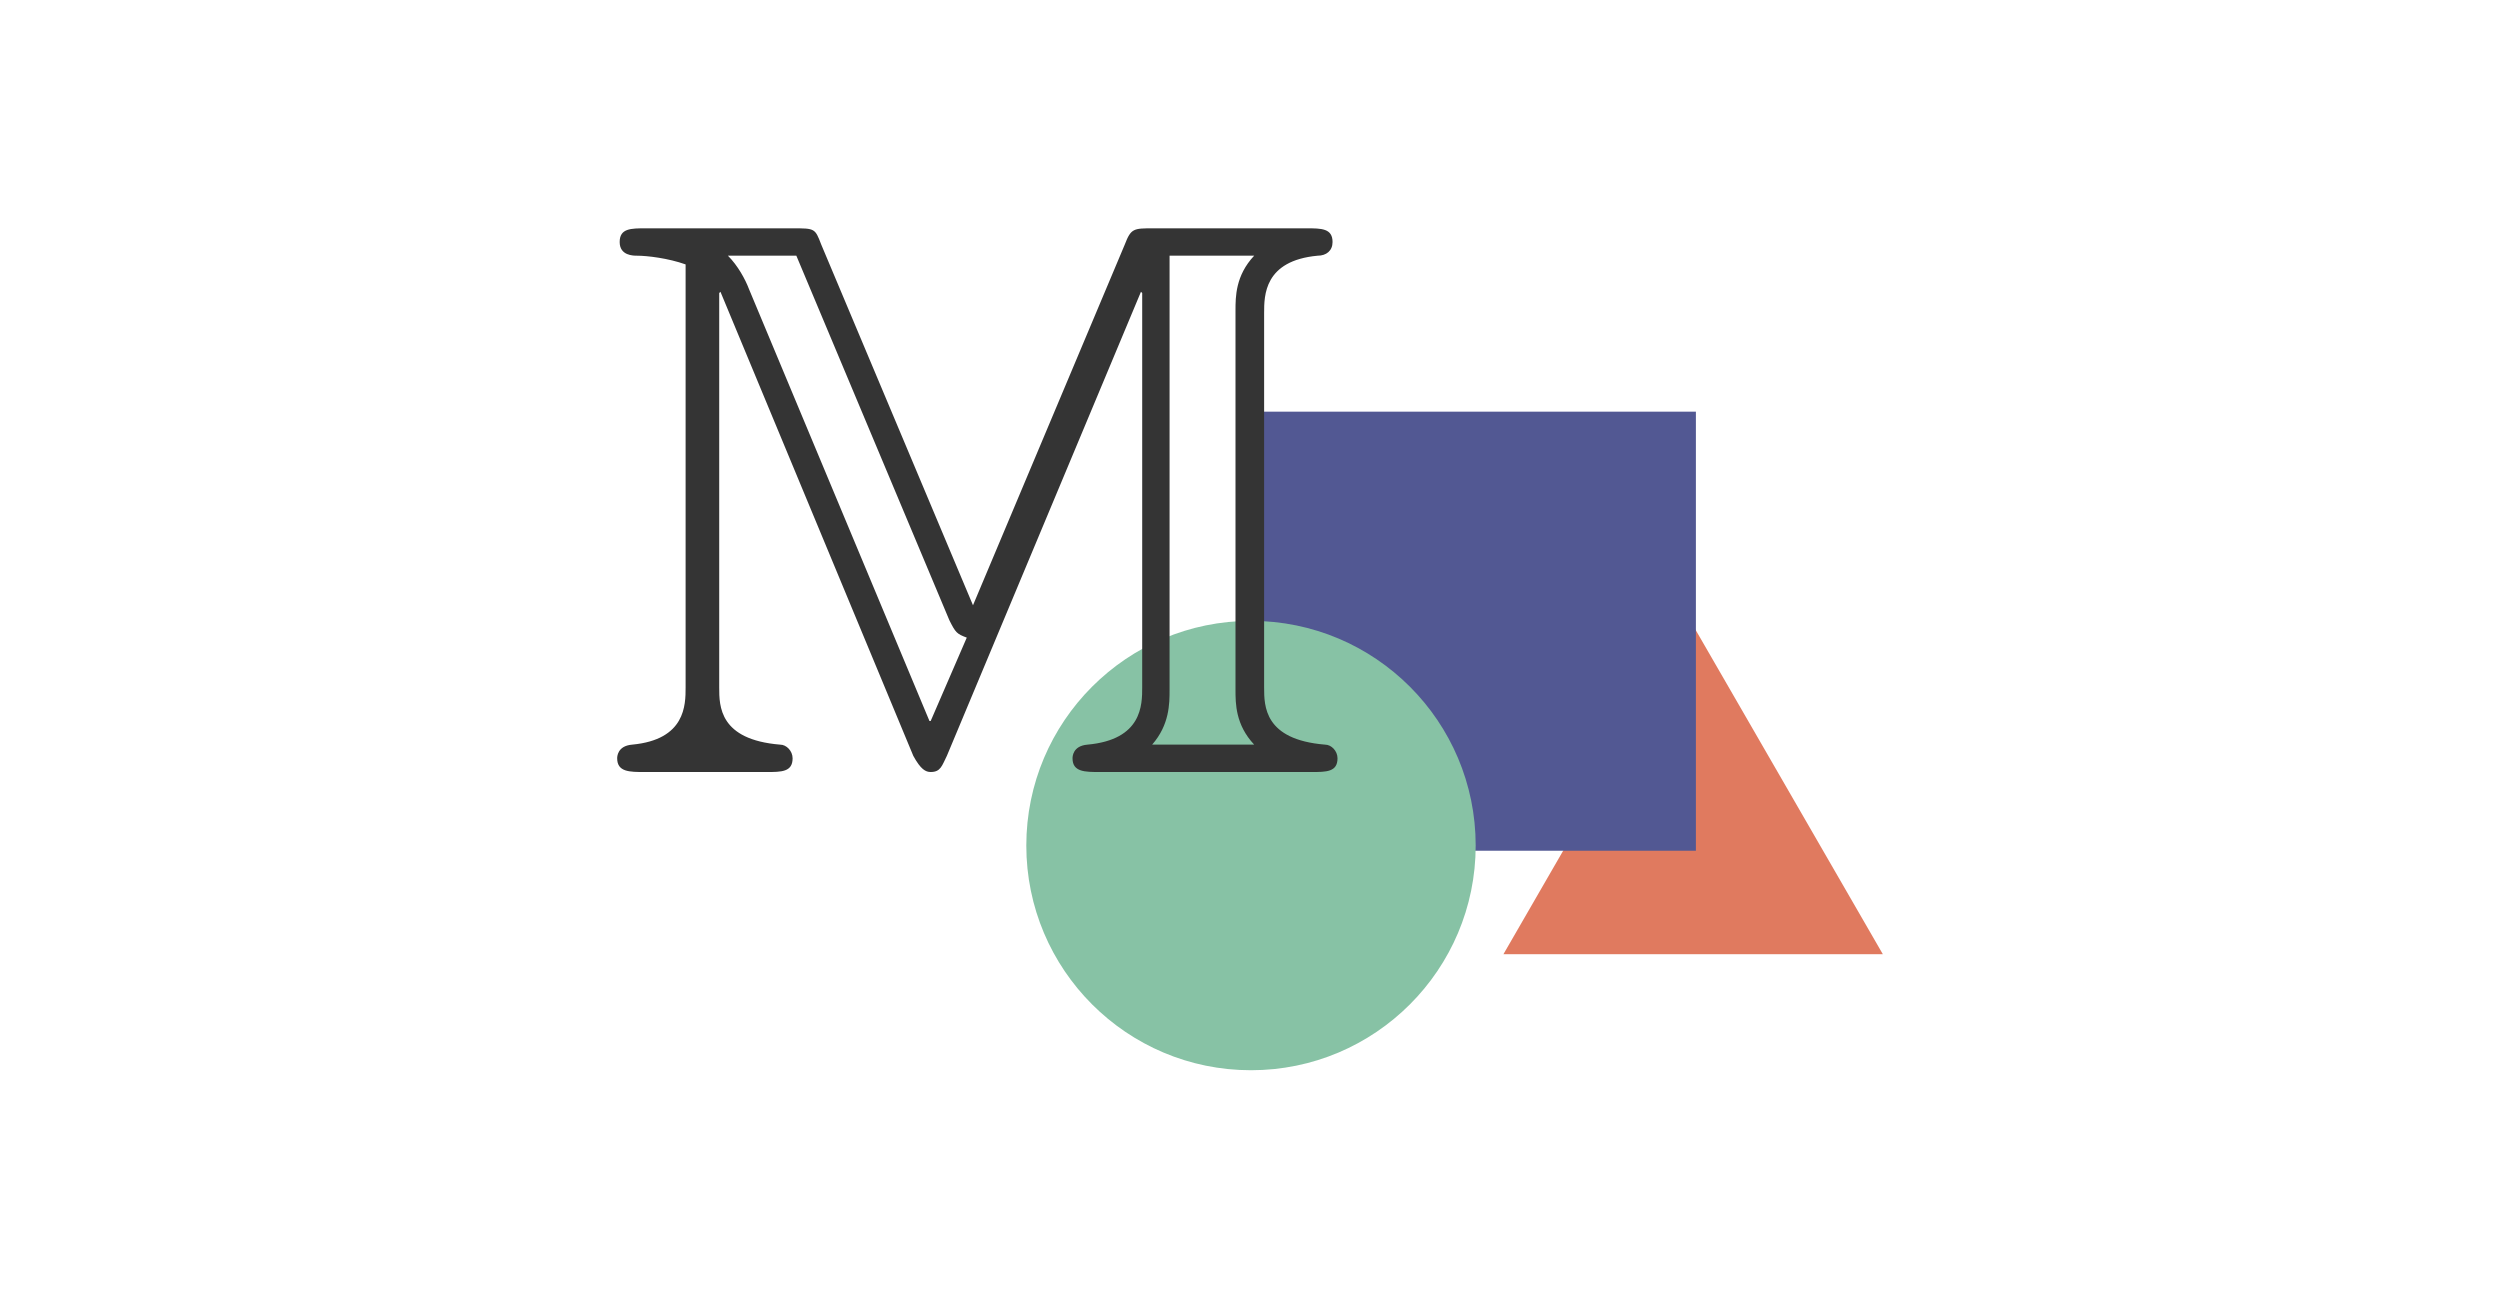
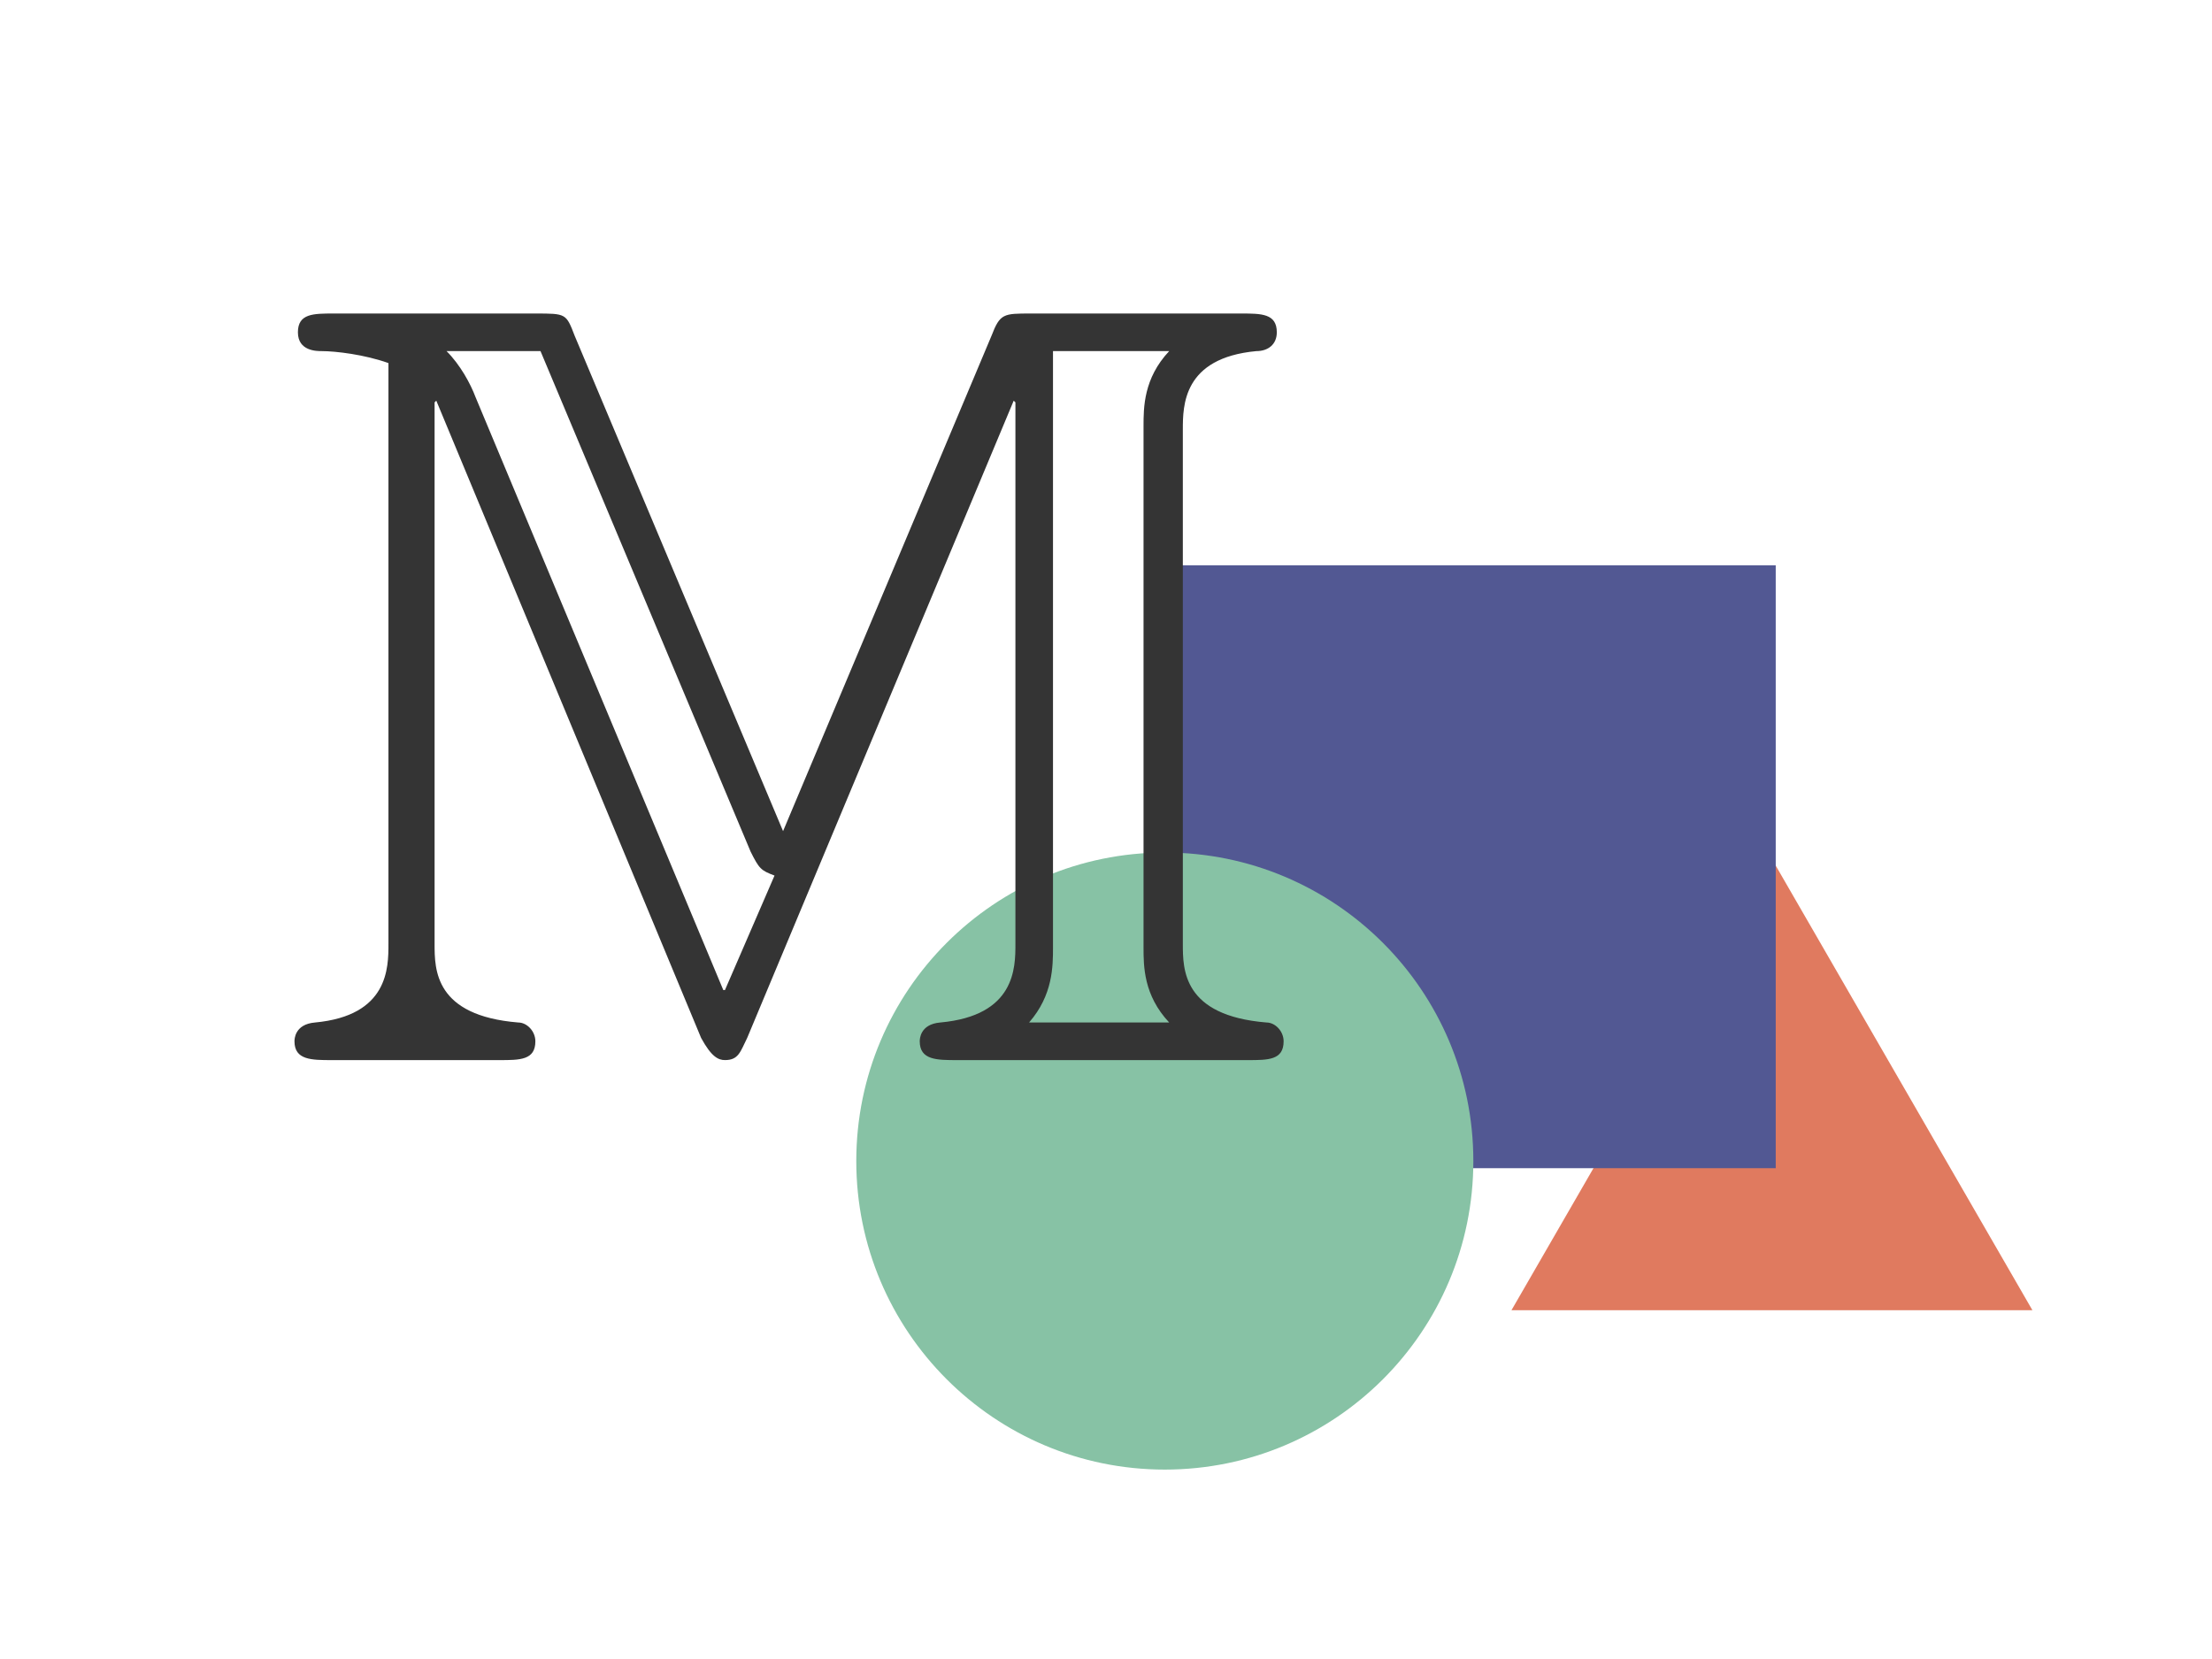
- <svg xmlns="http://www.w3.org/2000/svg" id="svg64" version="1.1" viewBox="0 0 155.194 80.61" height="80.61mm" width="155.194mm">
+ <svg xmlns="http://www.w3.org/2000/svg" id="svg64" version="1.1" viewBox="25 0 100 75" height="75mm" width="100mm">
  <defs id="defs58" />
  <g transform="translate(-0.6440986,-9.588007)" id="layer1">
    <g id="g86" transform="translate(-152.5631,14.33923)">
      <path d="m 270.089,54.482 h -23.552 l 11.776,-20.397 z" id="path34" style="fill:#e07a5f;fill-opacity:1;stroke:none;stroke-width:0.382;stroke-miterlimit:4;stroke-dasharray:none;stroke-opacity:1" />
      <rect y="20.804" x="231.228" height="27.256" width="27.256" id="rect36" style="fill:#525893;fill-opacity:1;stroke:none;stroke-width:0.548;stroke-miterlimit:4;stroke-dasharray:none;stroke-opacity:1" />
      <circle r="13.948" cy="47.738" cx="230.866" id="circle38" style="fill:#87c2a5;fill-opacity:1;stroke:none;stroke-width:0.407;stroke-miterlimit:4;stroke-dasharray:none;stroke-opacity:1" />
      <path style="fill:#343434;fill-opacity:1;stroke:none;stroke-width:4.943" d="m 213.608,32.823 -9.422,-22.397 c -0.386,-1.004 -0.386,-1.004 -1.776,-1.004 h -9.113 c -0.927,0 -1.622,0 -1.622,0.85 0,0.85 0.85,0.85 1.081,0.85 0.618,0 1.931,0.154 3.012,0.541 v 26.258 c 0,1.081 0,3.244 -3.321,3.553 -0.927,0.077 -0.927,0.772 -0.927,0.85 0,0.85 0.772,0.85 1.699,0.85 h 7.569 c 0.927,0 1.622,0 1.622,-0.85 0,-0.463 -0.386,-0.85 -0.772,-0.85 -3.784,-0.309 -3.784,-2.394 -3.784,-3.553 v -24.482 l 0.077,-0.077 11.971,28.807 c 0.463,0.85 0.772,1.004 1.081,1.004 0.618,0 0.695,-0.386 1.004,-1.004 l 12.048,-28.807 0.077,0.077 v 24.482 c 0,1.081 0,3.244 -3.398,3.553 -0.927,0.077 -0.927,0.772 -0.927,0.85 0,0.85 0.772,0.85 1.699,0.85 h 13.129 c 0.927,0 1.622,0 1.622,-0.85 0,-0.463 -0.386,-0.85 -0.772,-0.85 -3.784,-0.309 -3.784,-2.394 -3.784,-3.553 v -23.246 c 0,-1.081 0,-3.244 3.321,-3.553 0.541,0 0.927,-0.309 0.927,-0.85 0,-0.85 -0.695,-0.85 -1.622,-0.85 h -9.499 c -1.236,0 -1.39,0 -1.776,1.004 z m -1.467,0.927 c 0.386,0.772 0.463,0.85 1.081,1.081 l -2.24,5.174 h -0.077 l -11.198,-26.799 c -0.232,-0.618 -0.695,-1.467 -1.313,-2.085 h 4.248 z m 13.67,-22.628 h 5.252 c -1.159,1.236 -1.159,2.549 -1.159,3.398 v 23.555 c 0,0.85 0,2.162 1.159,3.398 h -6.333 c 1.081,-1.236 1.081,-2.549 1.081,-3.398 z" id="path1500" />
    </g>
  </g>
</svg>
